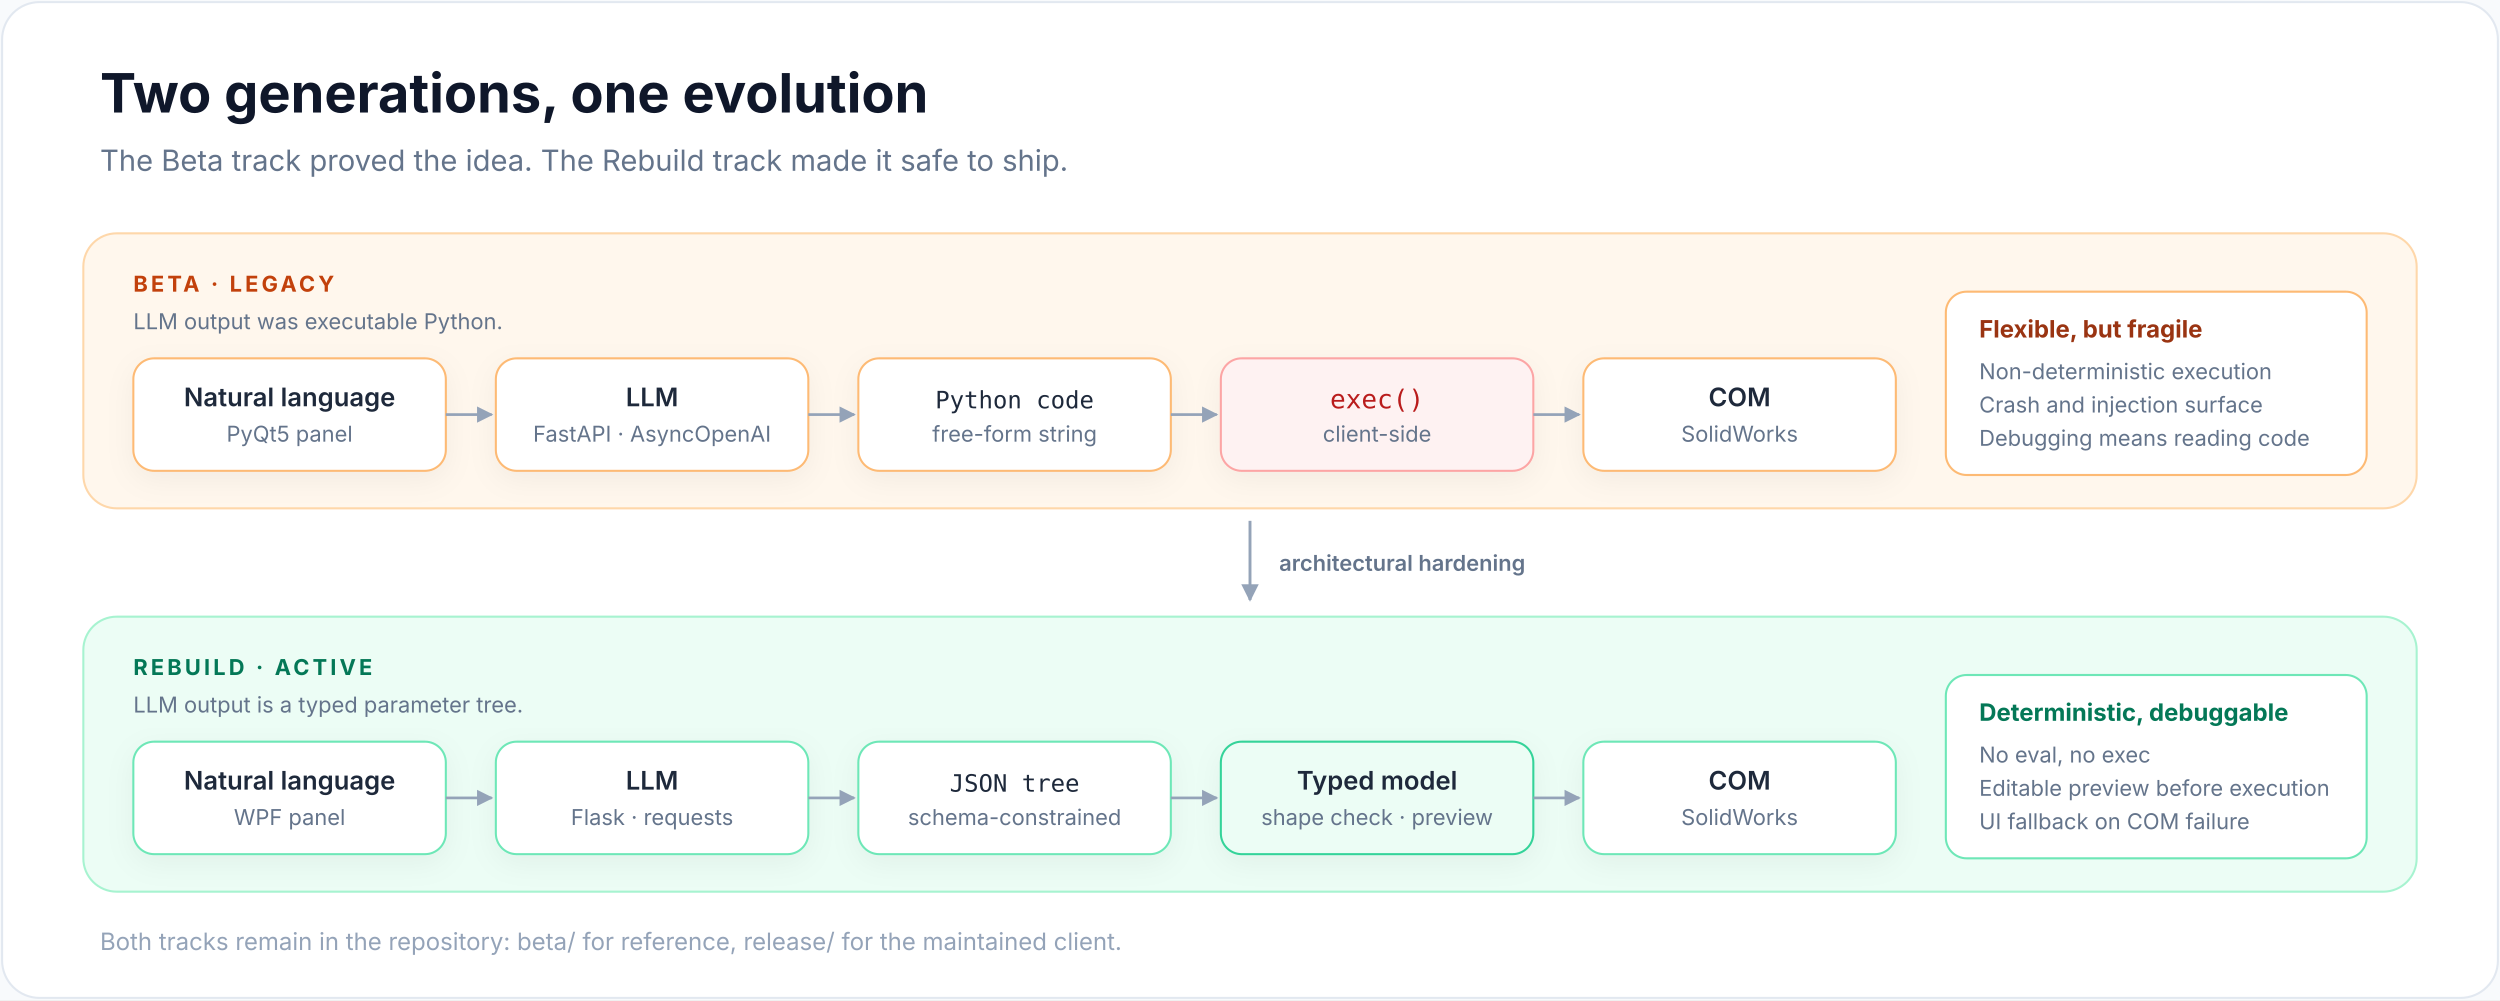
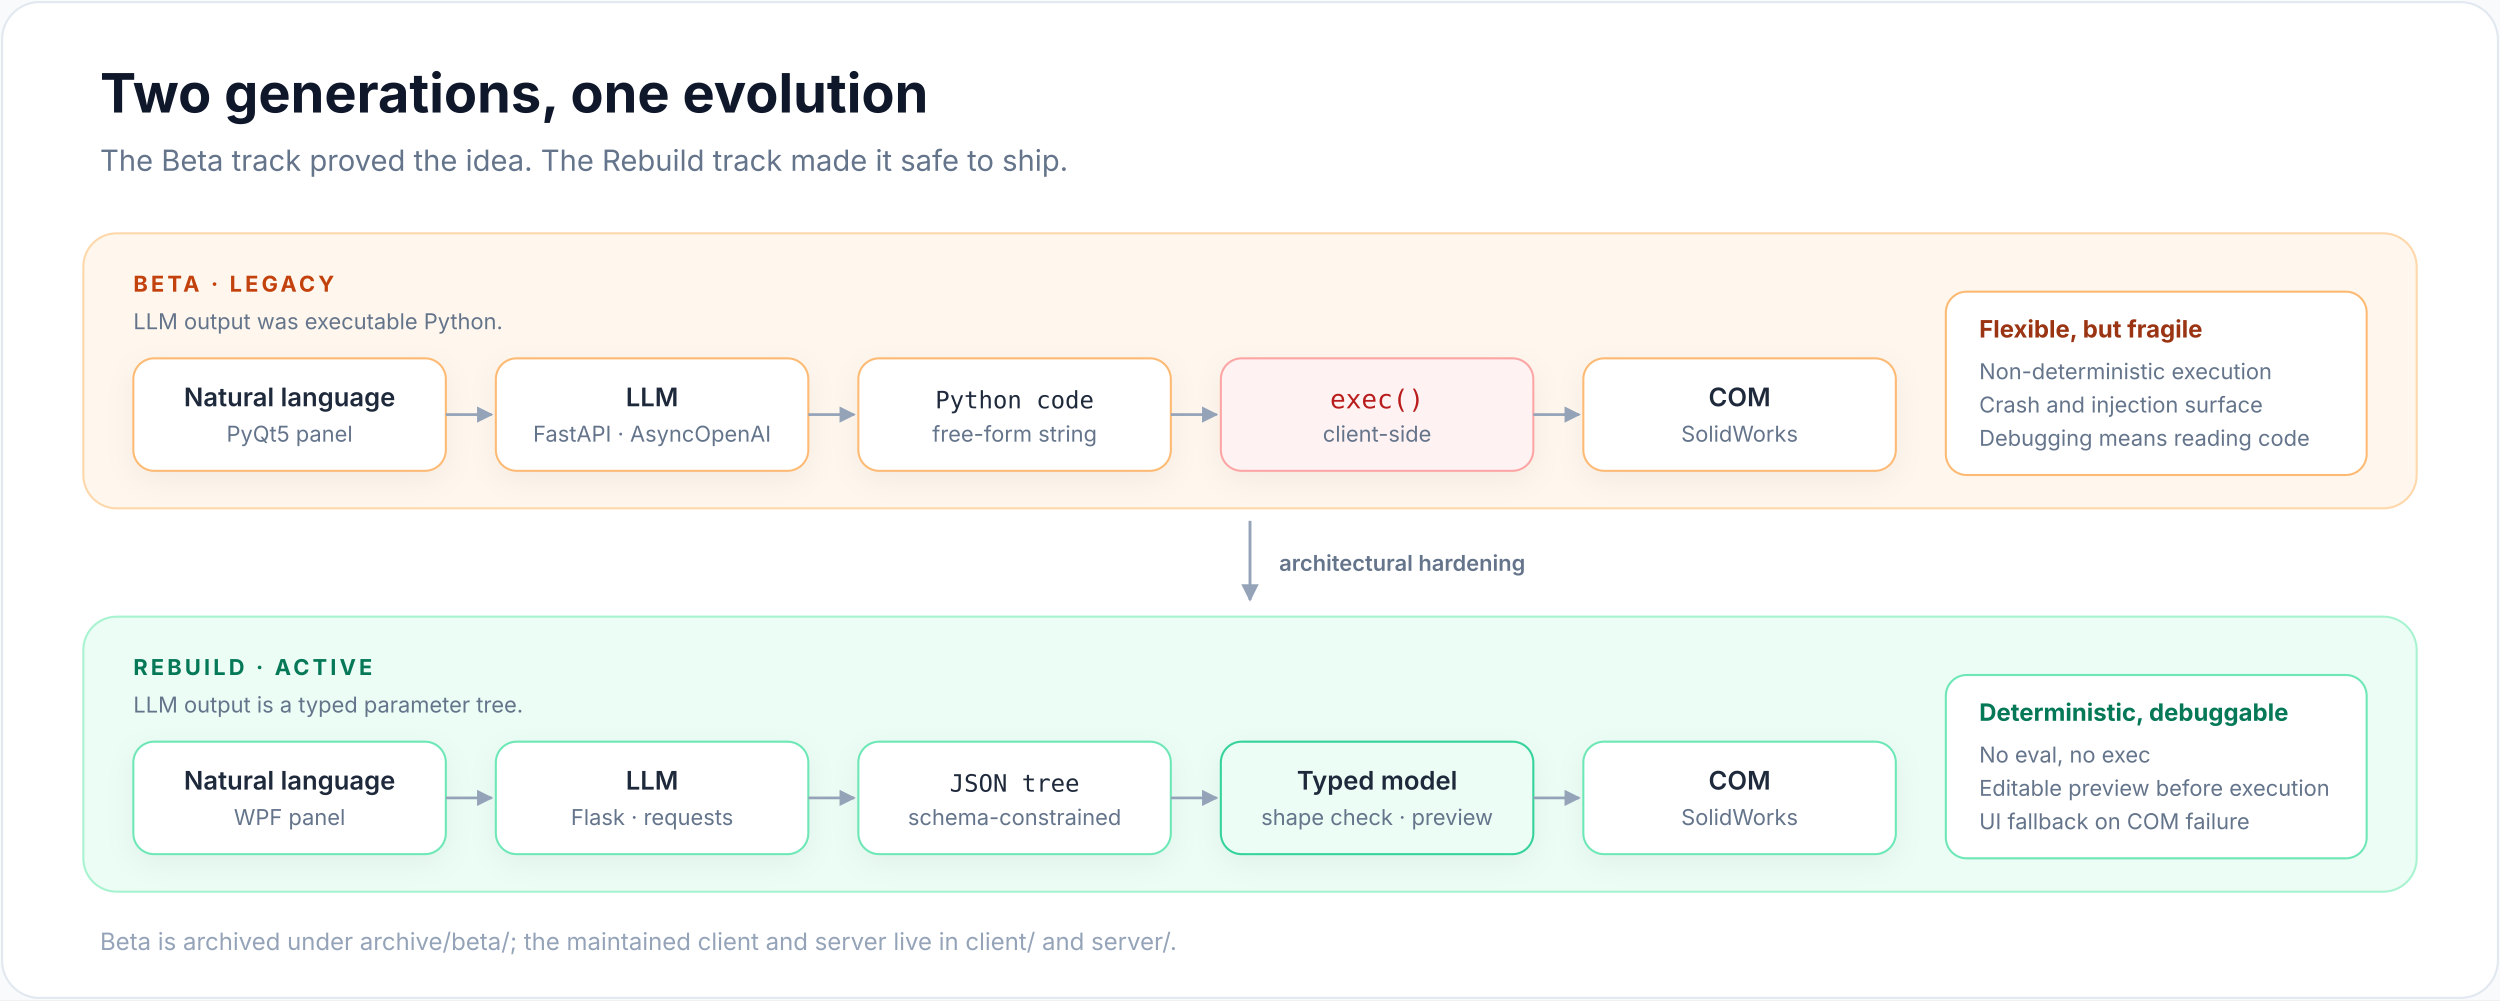
<svg xmlns="http://www.w3.org/2000/svg" width="1200" height="480" viewBox="0 0 1200 480" role="img" aria-labelledby="app-title app-desc">
  <defs>
    <marker id="fa" viewBox="0 0 10 10" refX="9" refY="5" markerWidth="6" markerHeight="6" orient="auto">
      <path d="M0 0L10 5L0 10z" fill="#94A3B8" />
    </marker>
    <filter id="as" x="-20%" y="-20%" width="140%" height="150%">
      <feDropShadow dx="0" dy="4" stdDeviation="7" flood-color="#0F172A" flood-opacity="0.05" />
    </filter>
    <style>
      .ui { font-family: Inter, -apple-system, BlinkMacSystemFont, "Segoe UI", Roboto, Helvetica, Arial, "PingFang SC", "Microsoft YaHei", "Noto Sans CJK SC", sans-serif; }
      .mono { font-family: ui-monospace, SFMono-Regular, Menlo, Consolas, monospace; }
      .node { font-size: 12.3px; font-weight: 600; fill: #1E293B; }
      .sub { font-size: 10.5px; fill: #64748B; }
      .tag { font-size: 10.5px; font-weight: 700; letter-spacing: 1.5px; }
    </style>
  </defs>
  <rect width="1200" height="480" fill="#F8FAFC" />
  <rect x="1" y="1" width="1198" height="478" rx="18" fill="#FFFFFF" stroke="#E2E8F0" />
  <text class="ui" x="48" y="54" font-size="26" font-weight="700" fill="#0F172A">Two generations, one evolution</text>
  <text class="ui" x="48" y="82" font-size="14" fill="#64748B">The Beta track proved the idea. The Rebuild track made it safe to ship.</text>
  <rect x="40" y="112" width="1120" height="132" rx="16" fill="#FFF7ED" stroke="#FED7AA" />
  <text class="ui tag" x="64" y="140" fill="#C2410C">BETA · LEGACY</text>
  <text class="ui sub" x="64" y="158">LLM output was executable Python.</text>
  <g>
    <rect x="64" y="172" width="150" height="54" rx="10" fill="#FFFFFF" stroke="#FDBA74" filter="url(#as)" />
    <text class="ui node" x="139" y="195" text-anchor="middle">Natural language</text>
    <text class="ui sub" x="139" y="212" text-anchor="middle">PyQt5 panel</text>
    <rect x="238" y="172" width="150" height="54" rx="10" fill="#FFFFFF" stroke="#FDBA74" filter="url(#as)" />
    <text class="ui node" x="313" y="195" text-anchor="middle">LLM</text>
    <text class="ui sub" x="313" y="212" text-anchor="middle">FastAPI · AsyncOpenAI</text>
    <rect x="412" y="172" width="150" height="54" rx="10" fill="#FFFFFF" stroke="#FDBA74" filter="url(#as)" />
    <text class="ui mono" x="487" y="196" text-anchor="middle" font-size="11.5" fill="#1E293B">Python code</text>
    <text class="ui sub" x="487" y="212" text-anchor="middle">free-form string</text>
    <rect x="586" y="172" width="150" height="54" rx="10" fill="#FEF2F2" stroke="#FCA5A5" filter="url(#as)" />
    <text class="ui mono" x="661" y="196" text-anchor="middle" font-size="12.5" fill="#B91C1C">exec()</text>
    <text class="ui sub" x="661" y="212" text-anchor="middle">client-side</text>
    <rect x="760" y="172" width="150" height="54" rx="10" fill="#FFFFFF" stroke="#FDBA74" filter="url(#as)" />
    <text class="ui node" x="835" y="195" text-anchor="middle">COM</text>
    <text class="ui sub" x="835" y="212" text-anchor="middle">SolidWorks</text>
  </g>
  <g stroke="#94A3B8" stroke-width="1.3">
    <line x1="214" y1="199" x2="236" y2="199" marker-end="url(#fa)" />
    <line x1="388" y1="199" x2="410" y2="199" marker-end="url(#fa)" />
    <line x1="562" y1="199" x2="584" y2="199" marker-end="url(#fa)" />
    <line x1="736" y1="199" x2="758" y2="199" marker-end="url(#fa)" />
  </g>
  <rect x="934" y="140" width="202" height="88" rx="10" fill="#FFFFFF" stroke="#FDBA74" />
  <text class="ui" x="950" y="162" font-size="11.5" font-weight="700" fill="#9A3412">Flexible, but fragile</text>
  <text class="ui sub" x="950" y="182">Non-deterministic execution</text>
  <text class="ui sub" x="950" y="198">Crash and injection surface</text>
  <text class="ui sub" x="950" y="214">Debugging means reading code</text>
  <line x1="600" y1="250" x2="600" y2="288" stroke="#94A3B8" stroke-width="1.4" marker-end="url(#fa)" />
  <text class="ui" x="614" y="274" font-size="10.5" font-weight="600" fill="#64748B">architectural hardening</text>
  <rect x="40" y="296" width="1120" height="132" rx="16" fill="#ECFDF5" stroke="#A7F3D0" />
  <text class="ui tag" x="64" y="324" fill="#047857">REBUILD · ACTIVE</text>
  <text class="ui sub" x="64" y="342">LLM output is a typed parameter tree.</text>
  <g>
    <rect x="64" y="356" width="150" height="54" rx="10" fill="#FFFFFF" stroke="#6EE7B7" filter="url(#as)" />
    <text class="ui node" x="139" y="379" text-anchor="middle">Natural language</text>
    <text class="ui sub" x="139" y="396" text-anchor="middle">WPF panel</text>
    <rect x="238" y="356" width="150" height="54" rx="10" fill="#FFFFFF" stroke="#6EE7B7" filter="url(#as)" />
    <text class="ui node" x="313" y="379" text-anchor="middle">LLM</text>
    <text class="ui sub" x="313" y="396" text-anchor="middle">Flask · requests</text>
    <rect x="412" y="356" width="150" height="54" rx="10" fill="#FFFFFF" stroke="#6EE7B7" filter="url(#as)" />
    <text class="ui mono" x="487" y="380" text-anchor="middle" font-size="11.5" fill="#1E293B">JSON tree</text>
    <text class="ui sub" x="487" y="396" text-anchor="middle">schema-constrained</text>
    <rect x="586" y="356" width="150" height="54" rx="10" fill="#ECFDF5" stroke="#34D399" filter="url(#as)" />
    <text class="ui node" x="661" y="379" text-anchor="middle">Typed model</text>
    <text class="ui sub" x="661" y="396" text-anchor="middle">shape check · preview</text>
    <rect x="760" y="356" width="150" height="54" rx="10" fill="#FFFFFF" stroke="#6EE7B7" filter="url(#as)" />
    <text class="ui node" x="835" y="379" text-anchor="middle">COM</text>
    <text class="ui sub" x="835" y="396" text-anchor="middle">SolidWorks</text>
  </g>
  <g stroke="#94A3B8" stroke-width="1.3">
    <line x1="214" y1="383" x2="236" y2="383" marker-end="url(#fa)" />
    <line x1="388" y1="383" x2="410" y2="383" marker-end="url(#fa)" />
    <line x1="562" y1="383" x2="584" y2="383" marker-end="url(#fa)" />
    <line x1="736" y1="383" x2="758" y2="383" marker-end="url(#fa)" />
  </g>
  <rect x="934" y="324" width="202" height="88" rx="10" fill="#FFFFFF" stroke="#6EE7B7" />
  <text class="ui" x="950" y="346" font-size="11.5" font-weight="700" fill="#047857">Deterministic, debuggable</text>
  <text class="ui sub" x="950" y="366">No eval, no exec</text>
  <text class="ui sub" x="950" y="382">Editable preview before execution</text>
  <text class="ui sub" x="950" y="398">UI fallback on COM failure</text>
-   <text class="ui" x="48" y="456" font-size="11.5" fill="#94A3B8">Both tracks remain in the repository: beta/ for reference, release/ for the maintained client.</text>
+   <text class="ui" x="48" y="456" font-size="11.5" fill="#94A3B8">Beta is archived under archive/beta/; the maintained client and server live in client/ and server/.</text>
</svg>
